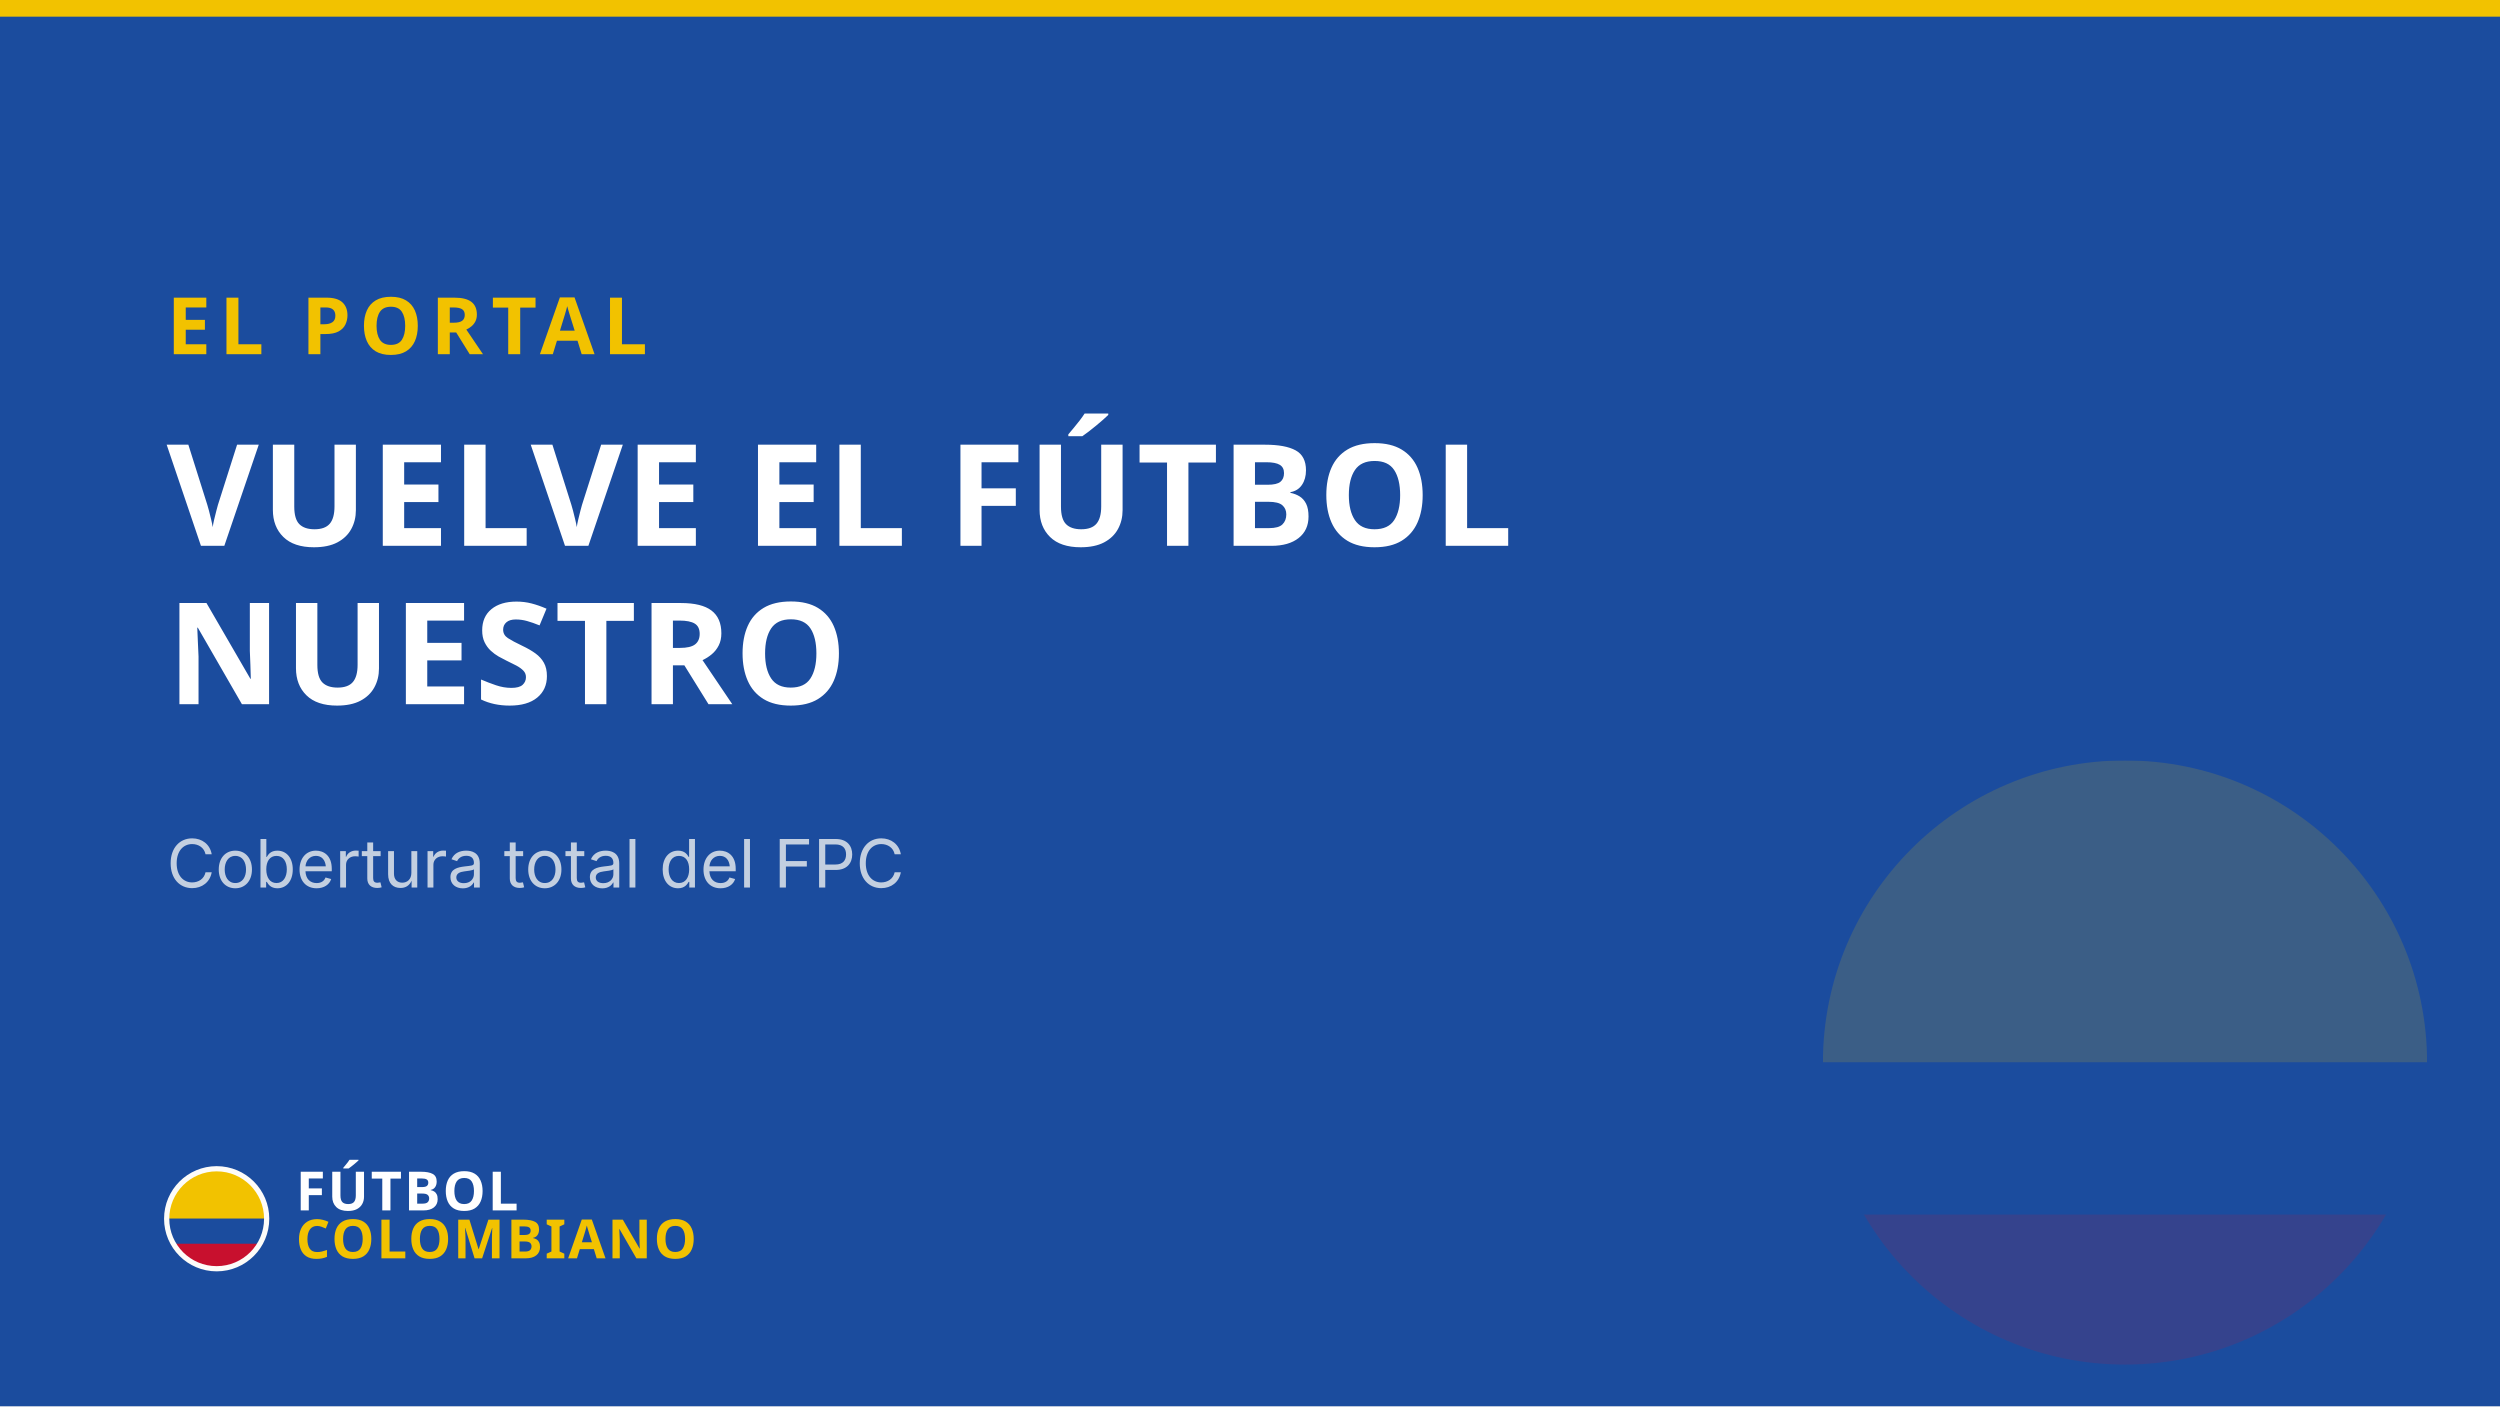
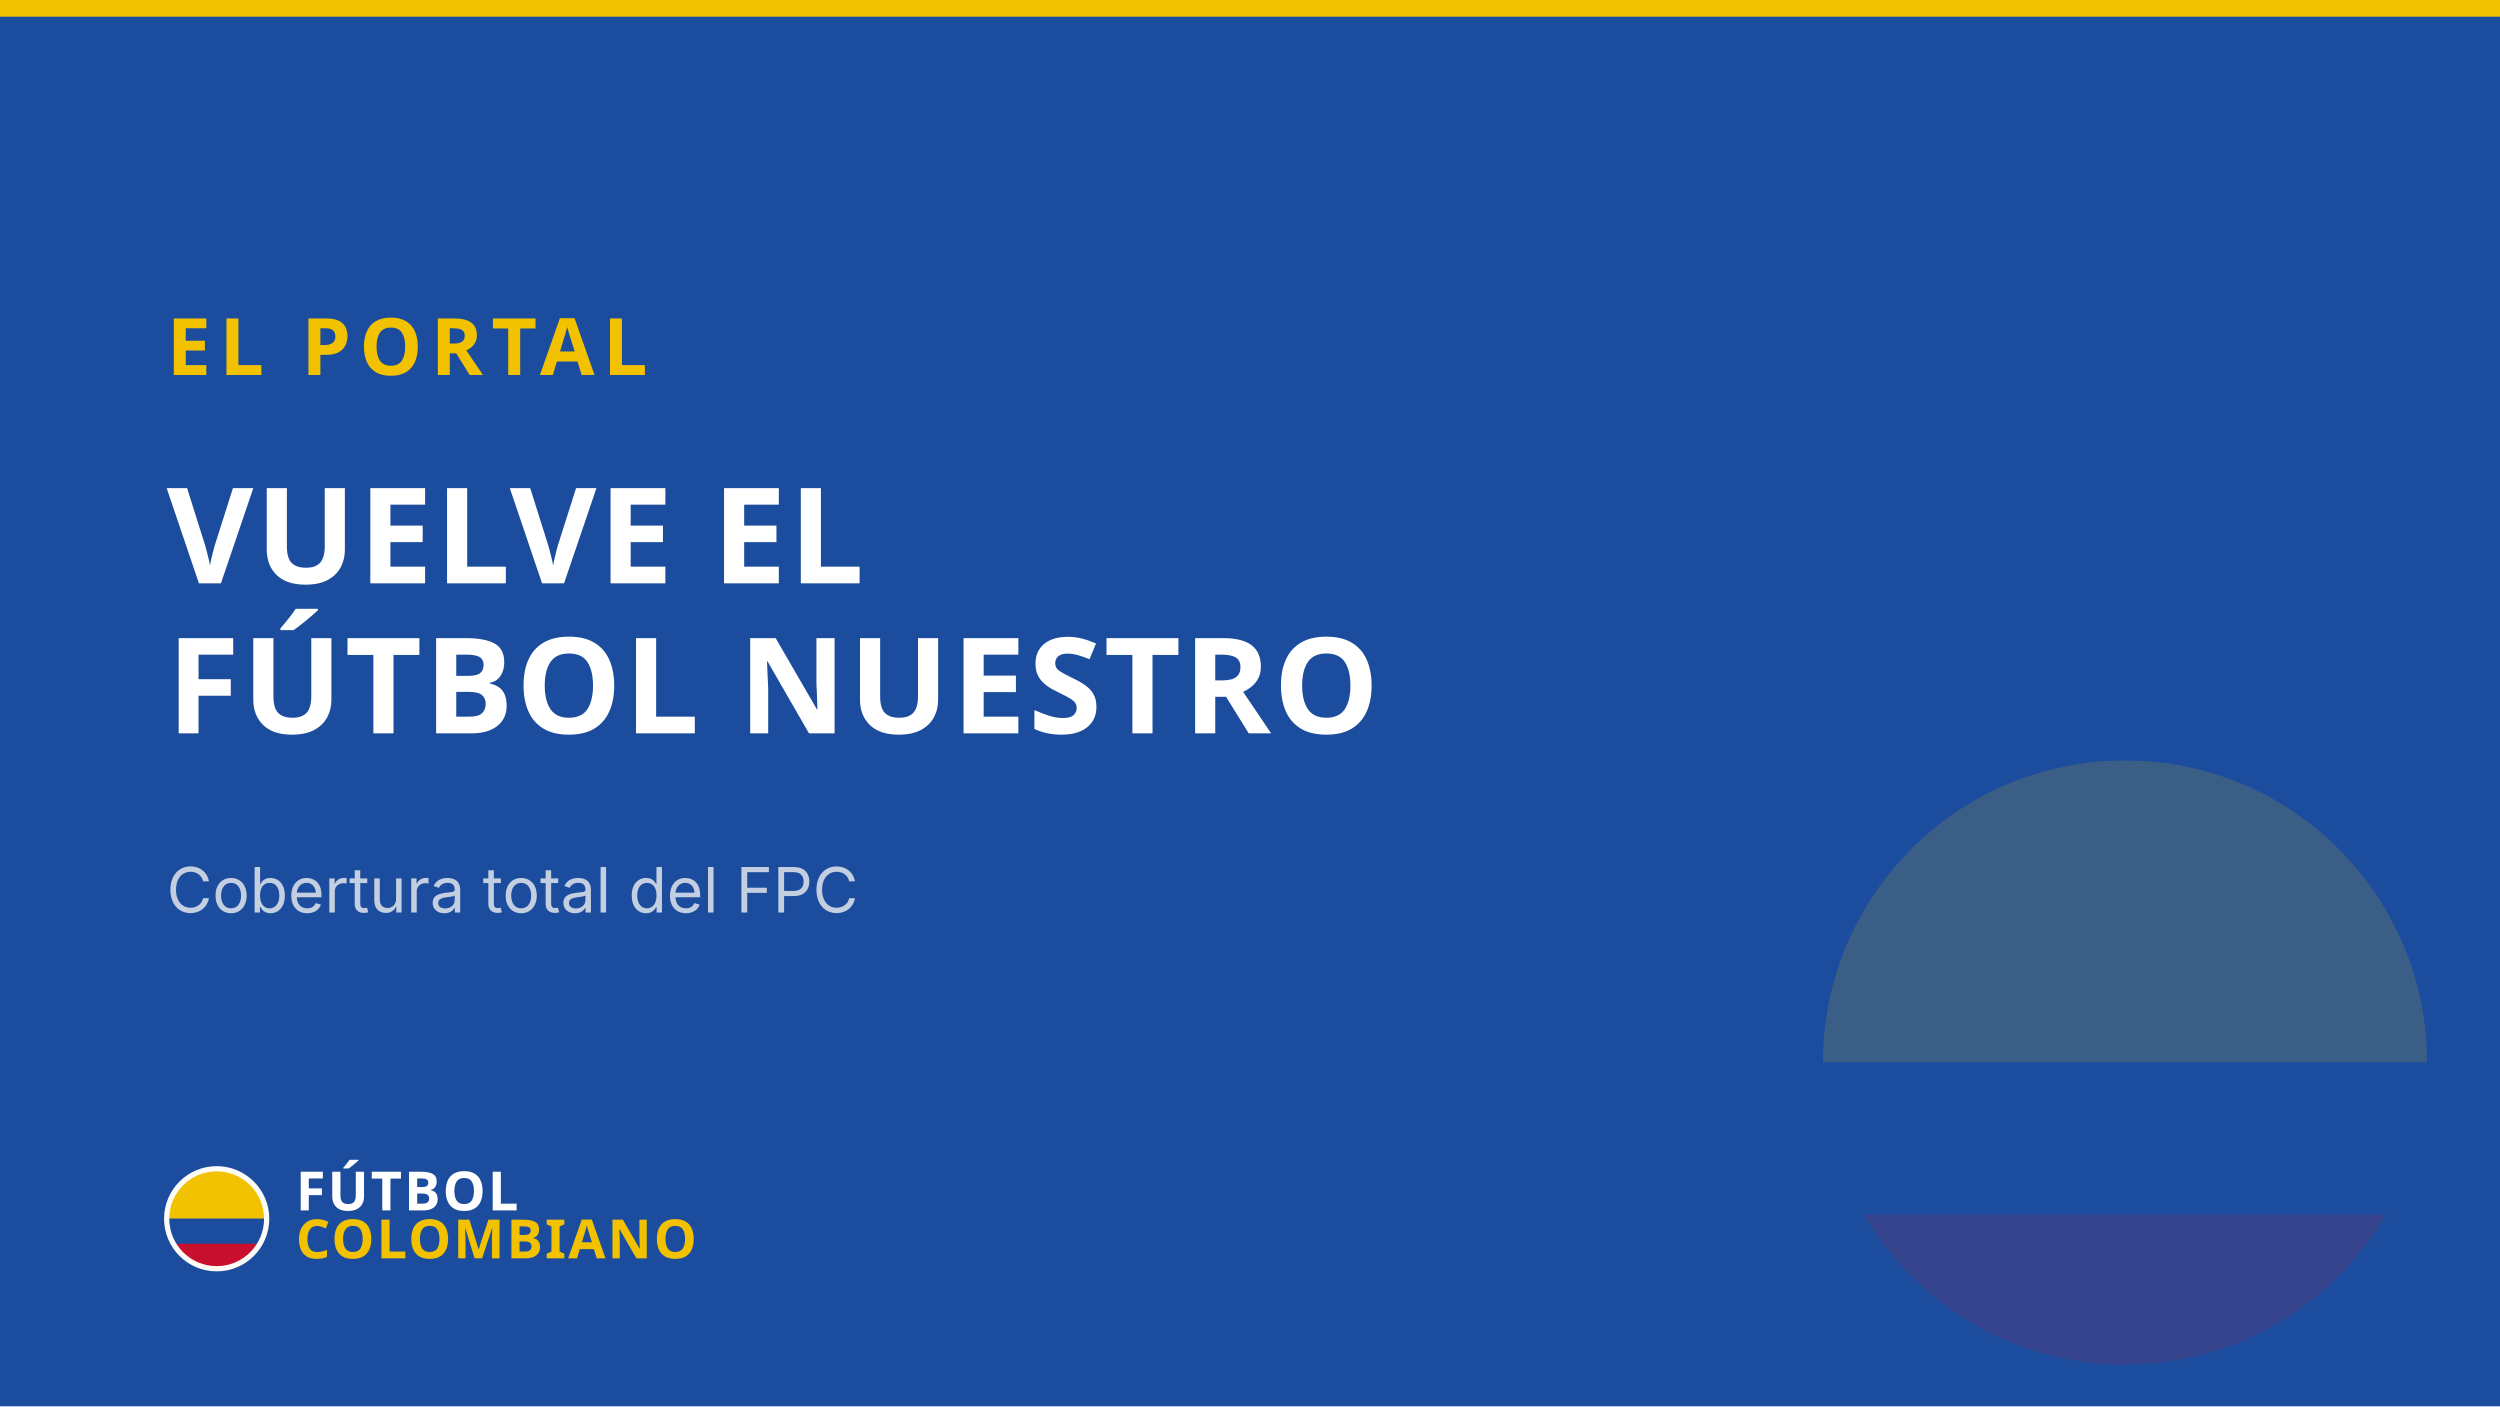
<svg xmlns="http://www.w3.org/2000/svg" viewBox="0 0 1200 675" width="1200" height="675">
  <rect width="1200" height="675" fill="#1B4C9E" />
-   <rect x="0" y="0" width="1200" height="8" fill="#F2C200" />
-   <clipPath id="b">
+   <rect width="1200" height="8" fill="#F2C200" />
+   <clipPath id="bw">
    <circle cx="1020" cy="510" r="145" />
  </clipPath>
-   <g clip-path="url(#b)" opacity="0.15">
+   <g clip-path="url(#bw)" opacity="0.15">
    <rect x="875" y="365" width="290" height="145" fill="#F2C200" />
    <rect x="875" y="510" width="290" height="73" fill="#1B4C9E" />
    <rect x="875" y="583" width="290" height="73" fill="#C8102E" />
  </g>
-   <text x="80" y="170" font-family="Barlow Condensed, Oswald, sans-serif" font-size="38" font-weight="700" fill="#F2C200" letter-spacing="4">EL PORTAL</text>
-   <text font-family="Barlow Condensed, Oswald, sans-serif" font-size="68" font-weight="700" fill="#FFFFFF" letter-spacing="1">
-     <tspan x="80" y="262">VUELVE EL FÚTBOL</tspan>
-     <tspan x="80" y="338">NUESTRO</tspan>
+   <text x="80" y="180" font-family="Barlow Condensed, Oswald, sans-serif" font-size="38" font-weight="700" fill="#F2C200" letter-spacing="4">EL PORTAL</text>
+   <text font-family="Barlow Condensed, Oswald, sans-serif" font-size="64" font-weight="700" fill="#FFFFFF" letter-spacing="1">
+     <tspan x="80" y="280">VUELVE EL</tspan>
+     <tspan x="80" y="352">FÚTBOL NUESTRO</tspan>
  </text>
-   <text x="80" y="426" font-family="Inter, system-ui, sans-serif" font-size="32" fill="#C3CFE0">Cobertura total del FPC</text>
+   <text x="80" y="438" font-family="Inter, system-ui, sans-serif" font-size="30" fill="#C3CFE0">Cobertura total del FPC</text>
  <g transform="translate(80,585)">
    <clipPath id="l">
      <circle cx="24" cy="0" r="24" />
    </clipPath>
    <g clip-path="url(#l)">
      <rect x="0" y="-24" width="48" height="24" fill="#F2C200" />
      <rect x="0" y="0" width="48" height="12" fill="#1B4C9E" />
      <rect x="0" y="12" width="48" height="12" fill="#C8102E" />
    </g>
    <circle cx="24" cy="0" r="24" fill="none" stroke="#FDFCF9" stroke-width="2.5" />
    <text x="62" y="-4" font-family="Barlow Condensed, Oswald, sans-serif" font-size="26" font-weight="700" fill="#FFFFFF" letter-spacing="1">FÚTBOL</text>
    <text x="62" y="19" font-family="Barlow Condensed, Oswald, sans-serif" font-size="26" font-weight="700" fill="#F2C200" letter-spacing="1">COLOMBIANO</text>
  </g>
</svg>
